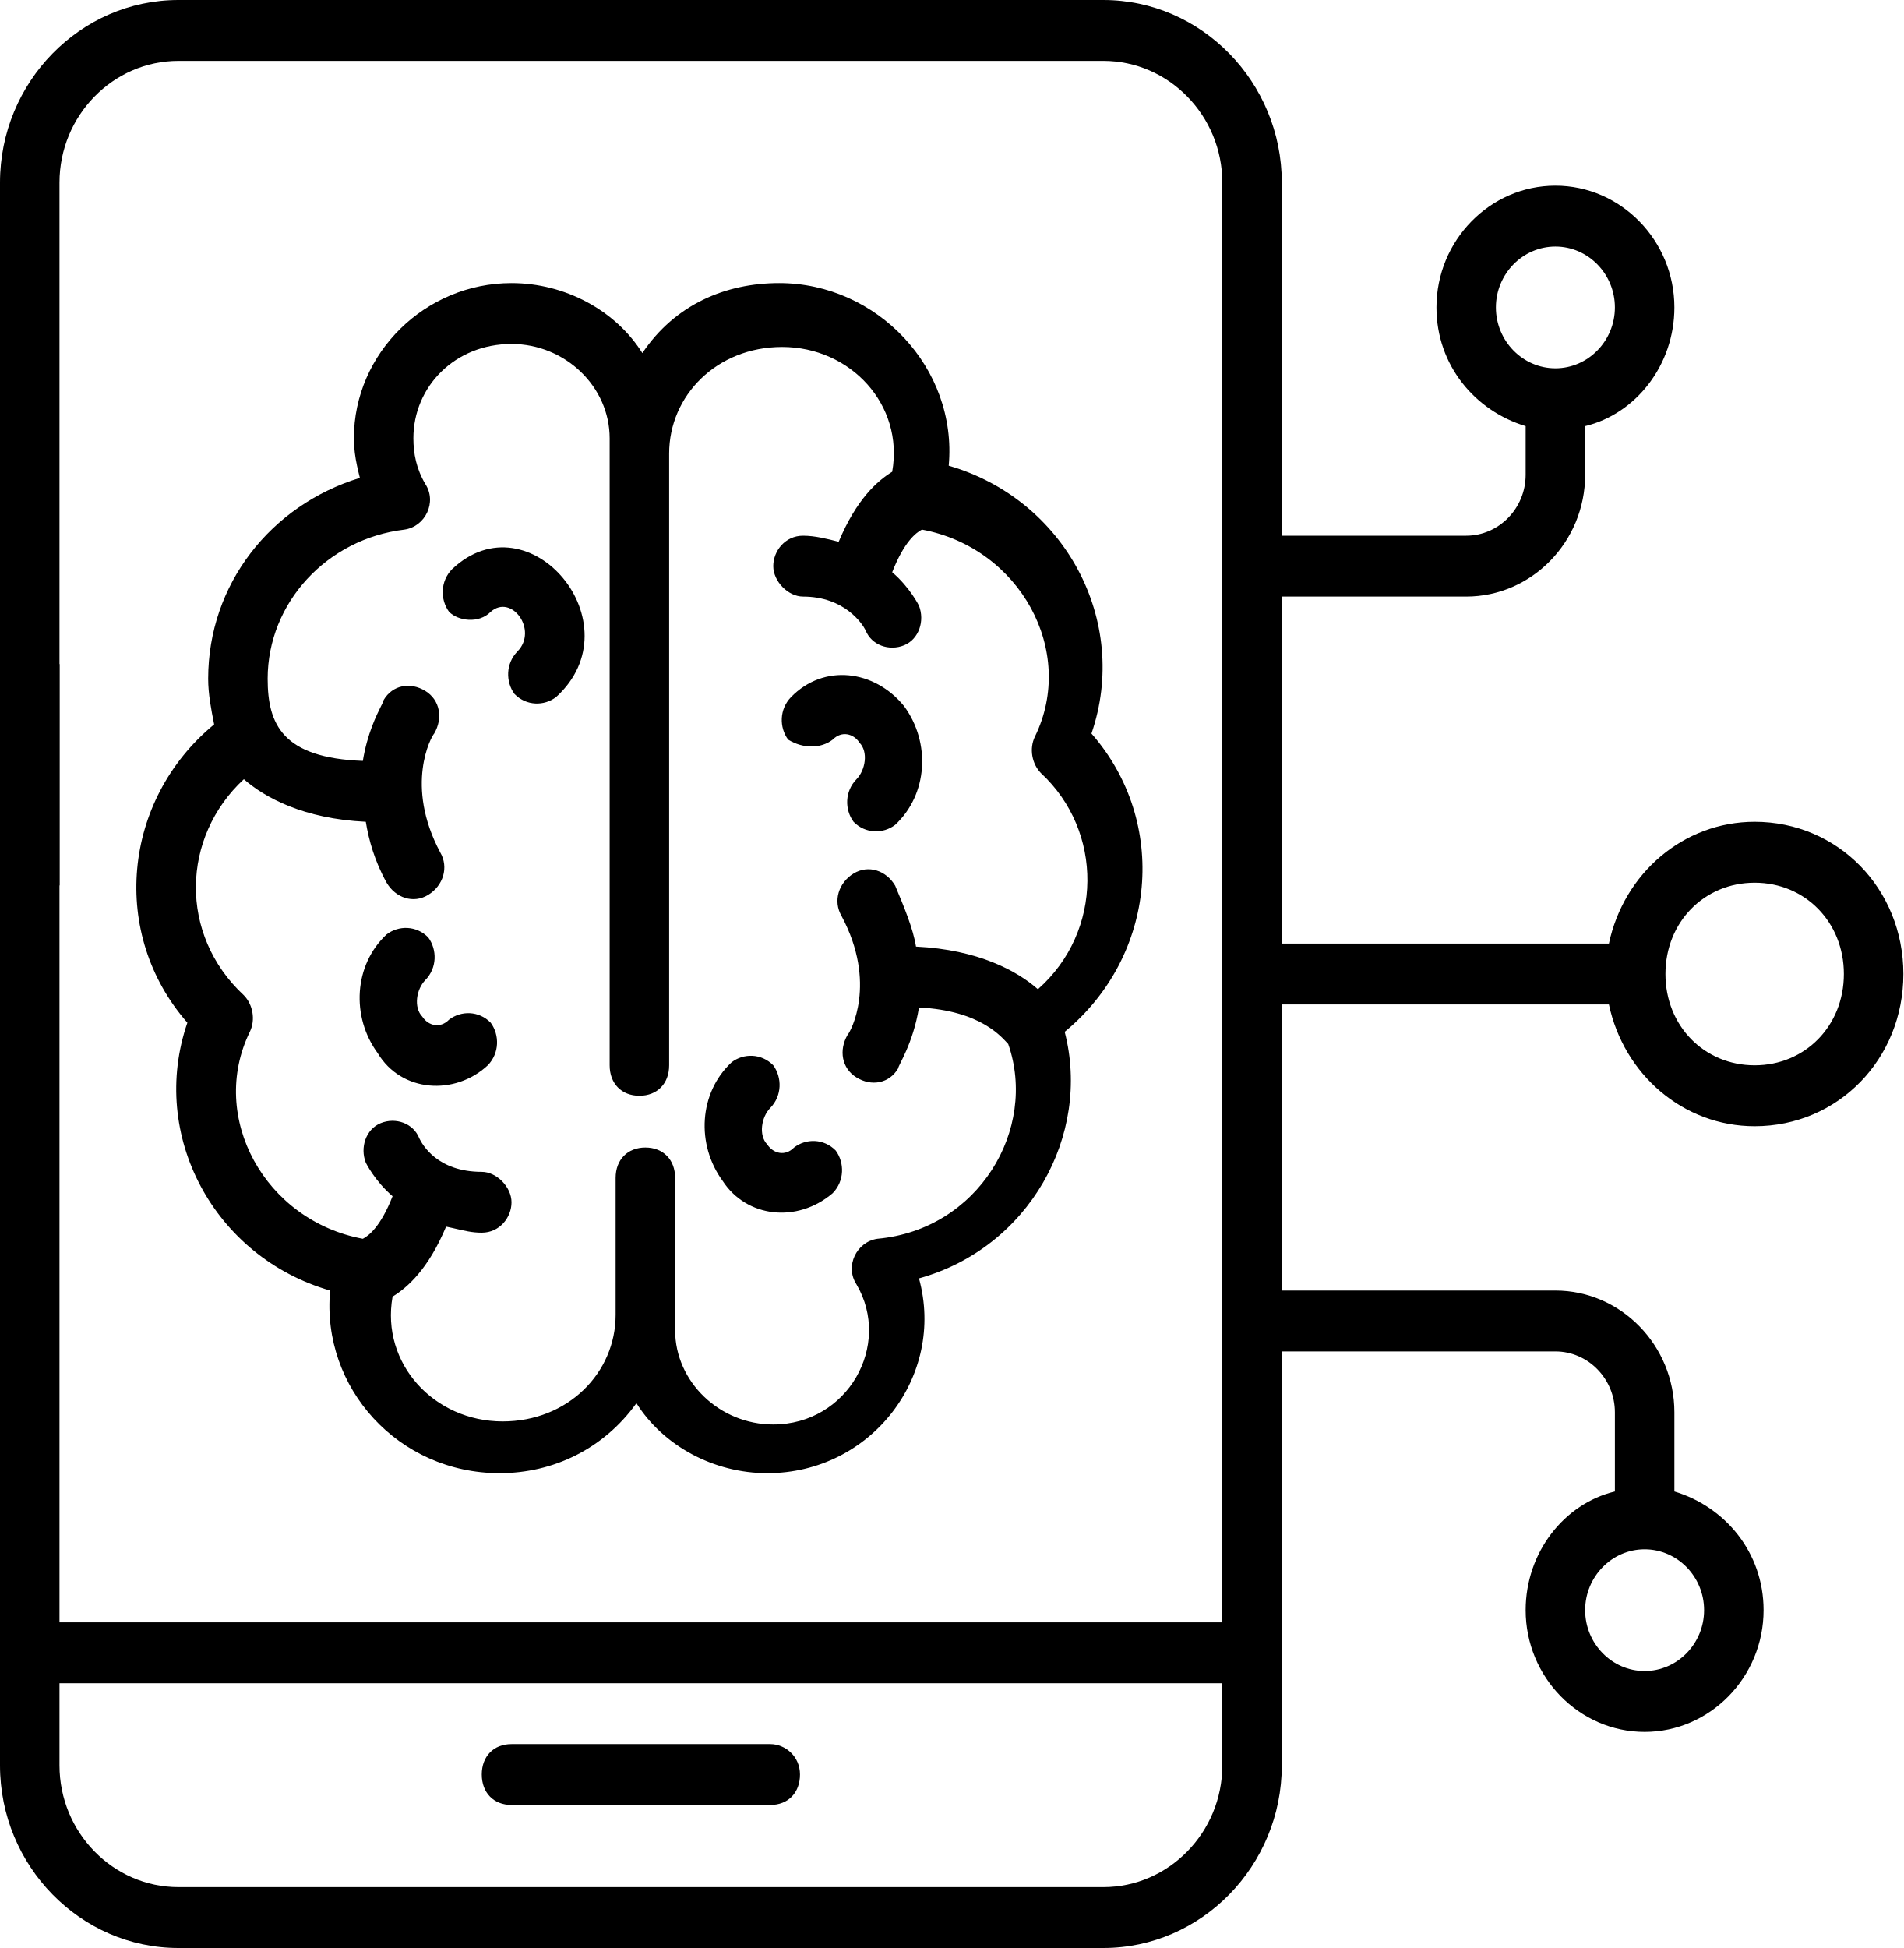
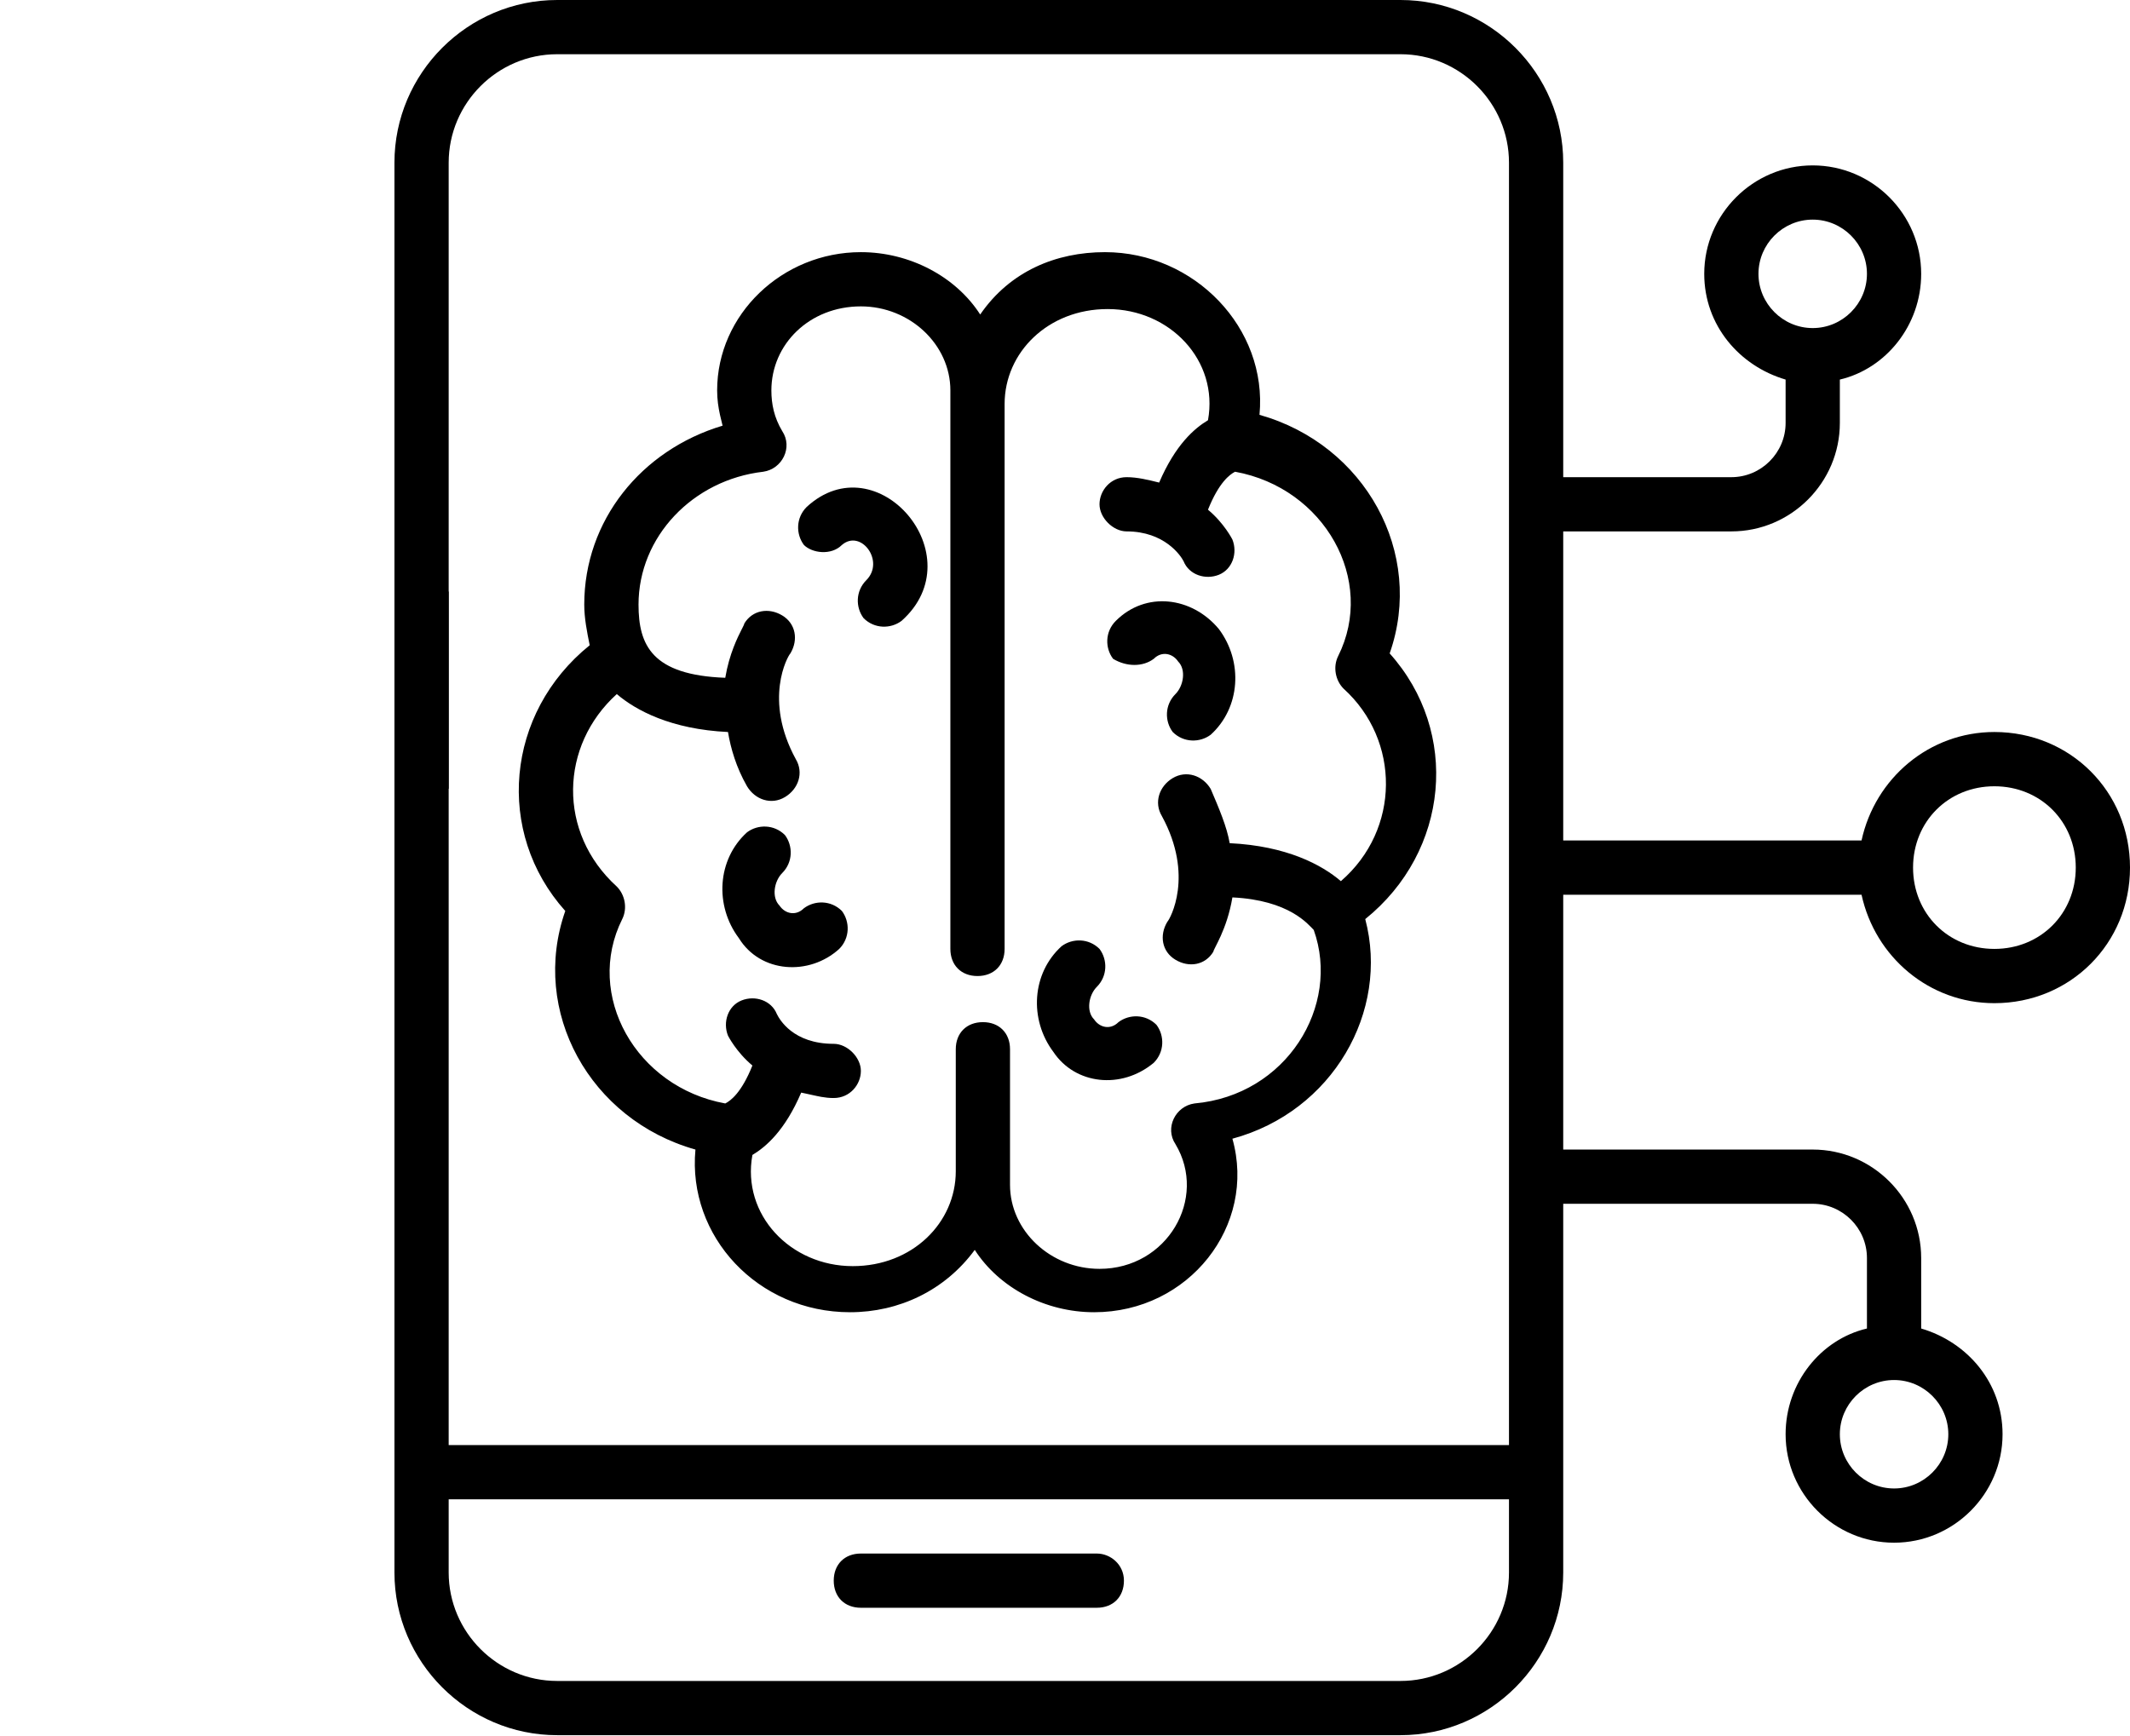
- <svg xmlns="http://www.w3.org/2000/svg" width="43" height="44" viewBox="0 0 43 44" fill="none">
-   <path d="M18.812 26.95C19.081 26.675 19.081 26.262 18.88 25.987C18.611 25.712 18.208 25.712 17.939 25.919C17.738 26.125 17.469 26.056 17.334 25.85C17.133 25.644 17.2 25.231 17.402 25.025C17.67 24.75 17.67 24.337 17.469 24.062C17.2 23.788 16.797 23.788 16.528 23.994C15.789 24.681 15.722 25.85 16.327 26.675C16.864 27.5 18.006 27.637 18.812 26.95Z" fill="black" />
-   <path d="M19.417 16.775C19.283 16.569 19.014 16.5 18.812 16.706C18.544 16.913 18.141 16.913 17.805 16.706C17.603 16.431 17.603 16.019 17.872 15.744C18.611 14.987 19.753 15.125 20.425 15.95C21.03 16.775 20.962 17.944 20.223 18.631C19.955 18.837 19.552 18.837 19.283 18.562C19.081 18.288 19.081 17.875 19.35 17.6C19.552 17.394 19.619 16.981 19.417 16.775Z" fill="black" />
-   <path d="M11.691 14.713C12.161 14.231 11.556 13.406 11.086 13.819C10.817 14.094 10.347 14.025 10.145 13.819C9.944 13.544 9.944 13.131 10.213 12.856C11.959 11.206 14.378 14.094 12.564 15.744C12.295 15.95 11.892 15.95 11.623 15.675C11.422 15.4 11.422 14.988 11.691 14.713Z" fill="black" />
-   <path d="M11.019 24.063C11.287 23.788 11.287 23.375 11.086 23.1C10.817 22.825 10.414 22.825 10.145 23.031C9.944 23.238 9.675 23.169 9.541 22.963C9.339 22.756 9.406 22.344 9.608 22.138C9.877 21.863 9.877 21.45 9.675 21.175C9.406 20.9 9.003 20.9 8.734 21.106C7.995 21.794 7.928 22.963 8.533 23.788C9.07 24.681 10.28 24.75 11.019 24.063Z" fill="black" />
-   <path fill-rule="evenodd" clip-rule="evenodd" d="M4.233 23.1C3.359 25.644 4.838 28.394 7.458 29.15C7.256 31.35 9.003 33.275 11.287 33.275C12.497 33.275 13.639 32.725 14.378 31.694C14.983 32.656 16.125 33.275 17.334 33.275C19.686 33.275 21.366 31.075 20.761 28.875C23.247 28.187 24.658 25.644 24.053 23.306C26.136 21.587 26.405 18.562 24.658 16.569C25.531 14.025 24.053 11.275 21.433 10.519C21.634 8.319 19.82 6.394 17.603 6.394C16.394 6.394 15.252 6.875 14.512 7.975C13.908 7.012 12.766 6.394 11.556 6.394C9.608 6.394 7.995 7.975 7.995 9.9C7.995 10.017 8.003 10.125 8.016 10.229C8.041 10.43 8.085 10.612 8.13 10.794C6.114 11.412 4.703 13.2 4.703 15.331C4.703 15.675 4.77 16.019 4.838 16.362C2.755 18.081 2.486 21.106 4.233 23.1ZM5.509 17.6C5.98 18.012 6.853 18.494 8.264 18.562C8.331 18.975 8.466 19.456 8.734 19.937C8.936 20.281 9.339 20.419 9.675 20.212C10.011 20.006 10.145 19.594 9.944 19.25C9.138 17.737 9.742 16.637 9.809 16.569C10.011 16.225 9.944 15.812 9.608 15.606C9.272 15.4 8.869 15.469 8.667 15.812C8.667 15.827 8.652 15.86 8.628 15.91L8.608 15.949C8.506 16.155 8.296 16.577 8.197 17.187C6.383 17.119 6.047 16.362 6.047 15.331C6.047 13.612 7.391 12.169 9.138 11.962C9.608 11.894 9.877 11.344 9.608 10.931C9.406 10.587 9.339 10.244 9.339 9.9C9.339 8.731 10.28 7.769 11.556 7.769C12.766 7.769 13.773 8.731 13.773 9.9V24.062C13.773 24.475 14.042 24.75 14.445 24.75C14.848 24.75 15.117 24.475 15.117 24.062V10.244C15.117 8.937 16.192 7.837 17.67 7.837C19.216 7.837 20.425 9.144 20.156 10.656C19.82 10.862 19.35 11.275 18.947 12.237C18.678 12.169 18.409 12.1 18.141 12.1C17.738 12.1 17.469 12.444 17.469 12.787C17.469 13.131 17.805 13.475 18.141 13.475C19.081 13.475 19.484 14.094 19.552 14.231C19.686 14.575 20.089 14.712 20.425 14.575C20.761 14.437 20.895 14.025 20.761 13.681C20.761 13.681 20.559 13.269 20.156 12.925C20.425 12.237 20.694 12.031 20.828 11.962C23.045 12.375 24.322 14.712 23.381 16.637C23.247 16.912 23.314 17.256 23.516 17.462C24.927 18.769 24.927 21.037 23.448 22.344C22.978 21.931 22.105 21.45 20.694 21.381C20.627 20.969 20.425 20.487 20.224 20.006C20.022 19.662 19.619 19.525 19.283 19.731C18.947 19.937 18.812 20.35 19.014 20.694C19.82 22.206 19.216 23.306 19.148 23.375C18.947 23.719 19.014 24.131 19.35 24.337C19.686 24.544 20.089 24.475 20.291 24.131C20.291 24.062 20.627 23.581 20.761 22.756C22.172 22.825 22.642 23.444 22.777 23.581C23.448 25.506 22.105 27.775 19.82 27.981C19.35 28.05 19.081 28.6 19.35 29.012C20.156 30.387 19.148 32.175 17.469 32.175C16.259 32.175 15.252 31.212 15.252 30.044V26.606C15.252 26.194 14.983 25.919 14.58 25.919C14.177 25.919 13.908 26.194 13.908 26.606V29.7C13.908 31.006 12.833 32.106 11.355 32.106C9.809 32.106 8.6 30.8 8.869 29.287C9.205 29.081 9.675 28.669 10.078 27.706C10.127 27.716 10.173 27.726 10.217 27.736L10.322 27.76C10.412 27.78 10.494 27.799 10.574 27.814C10.623 27.823 10.672 27.83 10.722 27.835C10.775 27.841 10.828 27.843 10.884 27.843C11.287 27.843 11.556 27.5 11.556 27.156C11.556 26.812 11.22 26.469 10.884 26.469C9.877 26.469 9.541 25.85 9.473 25.712C9.339 25.369 8.936 25.231 8.6 25.369C8.264 25.506 8.13 25.919 8.264 26.262C8.264 26.262 8.466 26.675 8.869 27.019C8.6 27.706 8.331 27.912 8.197 27.981C5.98 27.569 4.703 25.231 5.644 23.306C5.778 23.031 5.711 22.687 5.509 22.481C4.031 21.106 4.098 18.906 5.509 17.6Z" fill="black" />
-   <path d="M11.556 39.394H17.402C17.738 39.394 18.073 39.669 18.073 40.081C18.073 40.494 17.805 40.769 17.402 40.769H11.556C11.153 40.769 10.884 40.494 10.884 40.081C10.884 39.669 11.153 39.394 11.556 39.394Z" fill="black" />
-   <path fill-rule="evenodd" clip-rule="evenodd" d="M36.348 21.312C36.684 19.731 38.028 18.562 39.641 18.562C41.522 18.562 43 20.075 43 22C43 23.925 41.522 25.438 39.641 25.438C38.028 25.438 36.684 24.269 36.348 22.688H28.958V29.15H35.139C36.617 29.15 37.827 30.387 37.827 31.9V33.688C38.969 34.031 39.842 35.062 39.842 36.369C39.842 37.881 38.633 39.119 37.155 39.119C35.676 39.119 34.467 37.881 34.467 36.369C34.467 35.062 35.341 33.962 36.483 33.688V31.9C36.483 31.144 35.878 30.525 35.139 30.525H28.958V39.875C28.958 42.144 27.144 44 24.927 44H4.031C1.814 44 0 42.144 0 39.875V4.125C0 1.856 1.814 0 4.031 0H24.927C27.144 0 28.958 1.856 28.958 4.125V12.1H33.123C33.862 12.1 34.467 11.481 34.467 10.725V9.625C33.325 9.281 32.452 8.25 32.452 6.944C32.452 5.431 33.661 4.194 35.139 4.194C36.617 4.194 37.827 5.431 37.827 6.944C37.827 8.25 36.953 9.35 35.811 9.625V10.725C35.811 12.238 34.602 13.475 33.123 13.475H28.958V21.312H36.348ZM1.344 15H1.349V20H1.344V36.644H27.614V4.125C27.614 2.613 26.405 1.375 24.927 1.375H4.031C2.553 1.375 1.344 2.613 1.344 4.125V15ZM35.139 5.569C34.4 5.569 33.795 6.188 33.795 6.944C33.795 7.7 34.4 8.319 35.139 8.319C35.878 8.319 36.483 7.7 36.483 6.944C36.483 6.188 35.878 5.569 35.139 5.569ZM37.155 37.744C37.894 37.744 38.498 37.125 38.498 36.369C38.498 35.612 37.894 34.994 37.155 34.994C36.416 34.994 35.811 35.612 35.811 36.369C35.811 37.125 36.416 37.744 37.155 37.744ZM4.031 42.625H24.927C26.405 42.625 27.614 41.388 27.614 39.875V38.019H1.344V39.875C1.344 41.388 2.553 42.625 4.031 42.625ZM37.625 22C37.625 23.169 38.498 24.062 39.641 24.062C40.783 24.062 41.656 23.169 41.656 22C41.656 20.831 40.783 19.938 39.641 19.938C38.498 19.938 37.625 20.831 37.625 22Z" fill="black" />
+ <svg xmlns="http://www.w3.org/2000/svg" width="54" height="44" viewBox="0 0 54 44" fill="none">
+   <path d="M29.25 26.95C29.525 26.675 29.525 26.262 29.319 25.987C29.044 25.712 28.631 25.712 28.356 25.919C28.15 26.125 27.875 26.056 27.738 25.85C27.531 25.644 27.6 25.231 27.806 25.025C28.081 24.75 28.081 24.337 27.875 24.062C27.6 23.788 27.188 23.788 26.913 23.994C26.156 24.681 26.087 25.85 26.706 26.675C27.256 27.5 28.425 27.637 29.25 26.95Z" fill="black" />
+   <path d="M29.869 16.775C29.731 16.569 29.456 16.5 29.25 16.706C28.975 16.913 28.562 16.913 28.219 16.706C28.012 16.431 28.012 16.019 28.288 15.744C29.044 14.987 30.212 15.125 30.9 15.95C31.519 16.775 31.45 17.944 30.694 18.631C30.419 18.837 30.006 18.837 29.731 18.562C29.525 18.288 29.525 17.875 29.8 17.6C30.006 17.394 30.075 16.981 29.869 16.775Z" fill="black" />
+   <path d="M21.962 14.713C22.444 14.231 21.825 13.406 21.344 13.819C21.069 14.094 20.587 14.025 20.381 13.819C20.175 13.544 20.175 13.131 20.45 12.856C22.238 11.206 24.712 14.094 22.856 15.744C22.581 15.95 22.169 15.95 21.894 15.675C21.688 15.4 21.688 14.988 21.962 14.713Z" fill="black" />
+   <path d="M21.275 24.063C21.55 23.788 21.55 23.375 21.344 23.1C21.069 22.825 20.656 22.825 20.381 23.031C20.175 23.238 19.9 23.169 19.762 22.963C19.556 22.756 19.625 22.344 19.831 22.138C20.106 21.863 20.106 21.45 19.9 21.175C19.625 20.9 19.212 20.9 18.938 21.106C18.181 21.794 18.113 22.963 18.731 23.788C19.281 24.681 20.519 24.75 21.275 24.063Z" fill="black" />
+   <path fill-rule="evenodd" clip-rule="evenodd" d="M14.331 23.1C13.438 25.644 14.95 28.394 17.631 29.15C17.425 31.35 19.212 33.275 21.55 33.275C22.788 33.275 23.956 32.725 24.712 31.694C25.331 32.656 26.5 33.275 27.738 33.275C30.144 33.275 31.863 31.075 31.244 28.875C33.788 28.187 35.231 25.644 34.612 23.306C36.744 21.587 37.019 18.562 35.231 16.569C36.125 14.025 34.612 11.275 31.931 10.519C32.138 8.319 30.281 6.394 28.012 6.394C26.775 6.394 25.606 6.875 24.85 7.975C24.231 7.012 23.062 6.394 21.825 6.394C19.831 6.394 18.181 7.975 18.181 9.9C18.181 10.017 18.189 10.125 18.202 10.229C18.228 10.43 18.273 10.612 18.319 10.794C16.256 11.412 14.812 13.2 14.812 15.331C14.812 15.675 14.881 16.019 14.95 16.362C12.819 18.081 12.544 21.106 14.331 23.1ZM15.637 17.6C16.119 18.012 17.012 18.494 18.456 18.562C18.525 18.975 18.663 19.456 18.938 19.937C19.144 20.281 19.556 20.419 19.9 20.212C20.244 20.006 20.381 19.594 20.175 19.25C19.35 17.737 19.969 16.637 20.038 16.569C20.244 16.225 20.175 15.812 19.831 15.606C19.488 15.4 19.075 15.469 18.869 15.812C18.869 15.827 18.854 15.86 18.828 15.91L18.808 15.949C18.704 16.155 18.489 16.577 18.387 17.187C16.531 17.119 16.188 16.362 16.188 15.331C16.188 13.612 17.562 12.169 19.35 11.962C19.831 11.894 20.106 11.344 19.831 10.931C19.625 10.587 19.556 10.244 19.556 9.9C19.556 8.731 20.519 7.769 21.825 7.769C23.062 7.769 24.094 8.731 24.094 9.9V24.062C24.094 24.475 24.369 24.75 24.781 24.75C25.194 24.75 25.469 24.475 25.469 24.062V10.244C25.469 8.937 26.569 7.837 28.081 7.837C29.663 7.837 30.9 9.144 30.625 10.656C30.281 10.862 29.8 11.275 29.387 12.237C29.113 12.169 28.837 12.1 28.562 12.1C28.15 12.1 27.875 12.444 27.875 12.787C27.875 13.131 28.219 13.475 28.562 13.475C29.525 13.475 29.938 14.094 30.006 14.231C30.144 14.575 30.556 14.712 30.9 14.575C31.244 14.437 31.381 14.025 31.244 13.681C31.244 13.681 31.038 13.269 30.625 12.925C30.9 12.237 31.175 12.031 31.312 11.962C33.581 12.375 34.888 14.712 33.925 16.637C33.788 16.912 33.856 17.256 34.062 17.462C35.506 18.769 35.506 21.037 33.994 22.344C33.513 21.931 32.619 21.45 31.175 21.381C31.106 20.969 30.9 20.487 30.694 20.006C30.488 19.662 30.075 19.525 29.731 19.731C29.387 19.937 29.25 20.35 29.456 20.694C30.281 22.206 29.663 23.306 29.594 23.375C29.387 23.719 29.456 24.131 29.8 24.337C30.144 24.544 30.556 24.475 30.762 24.131C30.762 24.062 31.106 23.581 31.244 22.756C32.688 22.825 33.169 23.444 33.306 23.581C33.994 25.506 32.619 27.775 30.281 27.981C29.8 28.05 29.525 28.6 29.8 29.012C30.625 30.387 29.594 32.175 27.875 32.175C26.637 32.175 25.606 31.212 25.606 30.044V26.606C25.606 26.194 25.331 25.919 24.919 25.919C24.506 25.919 24.231 26.194 24.231 26.606V29.7C24.231 31.006 23.131 32.106 21.619 32.106C20.038 32.106 18.8 30.8 19.075 29.287C19.419 29.081 19.9 28.669 20.312 27.706C20.363 27.716 20.41 27.726 20.454 27.736L20.562 27.76C20.654 27.78 20.738 27.799 20.82 27.814C20.87 27.823 20.921 27.83 20.972 27.835C21.025 27.841 21.08 27.843 21.137 27.843C21.55 27.843 21.825 27.5 21.825 27.156C21.825 26.812 21.481 26.469 21.137 26.469C20.106 26.469 19.762 25.85 19.694 25.712C19.556 25.369 19.144 25.231 18.8 25.369C18.456 25.506 18.319 25.919 18.456 26.262C18.456 26.262 18.663 26.675 19.075 27.019C18.8 27.706 18.525 27.912 18.387 27.981C16.119 27.569 14.812 25.231 15.775 23.306C15.912 23.031 15.844 22.687 15.637 22.481C14.125 21.106 14.194 18.906 15.637 17.6Z" fill="black" />
+   <path d="M21.825 39.394H27.806C28.15 39.394 28.494 39.669 28.494 40.081C28.494 40.494 28.219 40.769 27.806 40.769H21.825C21.413 40.769 21.137 40.494 21.137 40.081C21.137 39.669 21.413 39.394 21.825 39.394Z" fill="black" />
+   <path fill-rule="evenodd" clip-rule="evenodd" d="M47.194 21.312C47.538 19.731 48.913 18.562 50.562 18.562C52.487 18.562 54 20.075 54 22C54 23.925 52.487 25.438 50.562 25.438C48.913 25.438 47.538 24.269 47.194 22.688H39.631V29.15H45.956C47.469 29.15 48.706 30.387 48.706 31.9V33.688C49.875 34.031 50.769 35.062 50.769 36.369C50.769 37.881 49.531 39.119 48.019 39.119C46.506 39.119 45.269 37.881 45.269 36.369C45.269 35.062 46.163 33.962 47.331 33.688V31.9C47.331 31.144 46.712 30.525 45.956 30.525H39.631V39.875C39.631 42.144 37.775 44 35.506 44H14.125C11.856 44 10 42.144 10 39.875V4.125C10 1.856 11.856 0 14.125 0H35.506C37.775 0 39.631 1.856 39.631 4.125V12.1H43.894C44.65 12.1 45.269 11.481 45.269 10.725V9.625C44.1 9.281 43.206 8.25 43.206 6.944C43.206 5.431 44.444 4.194 45.956 4.194C47.469 4.194 48.706 5.431 48.706 6.944C48.706 8.25 47.812 9.35 46.644 9.625V10.725C46.644 12.238 45.406 13.475 43.894 13.475H39.631V21.312H47.194ZM11.375 15H11.38V20H11.375V36.644H38.256V4.125C38.256 2.613 37.019 1.375 35.506 1.375H14.125C12.613 1.375 11.375 2.613 11.375 4.125V15ZM45.956 5.569C45.2 5.569 44.581 6.188 44.581 6.944C44.581 7.7 45.2 8.319 45.956 8.319C46.712 8.319 47.331 7.7 47.331 6.944C47.331 6.188 46.712 5.569 45.956 5.569ZM48.019 37.744C48.775 37.744 49.394 37.125 49.394 36.369C49.394 35.612 48.775 34.994 48.019 34.994C47.263 34.994 46.644 35.612 46.644 36.369C46.644 37.125 47.263 37.744 48.019 37.744ZM14.125 42.625H35.506C37.019 42.625 38.256 41.388 38.256 39.875V38.019H11.375V39.875C11.375 41.388 12.613 42.625 14.125 42.625ZM48.5 22C48.5 23.169 49.394 24.062 50.562 24.062C51.731 24.062 52.625 23.169 52.625 22C52.625 20.831 51.731 19.938 50.562 19.938C49.394 19.938 48.5 20.831 48.5 22Z" fill="black" />
</svg>
